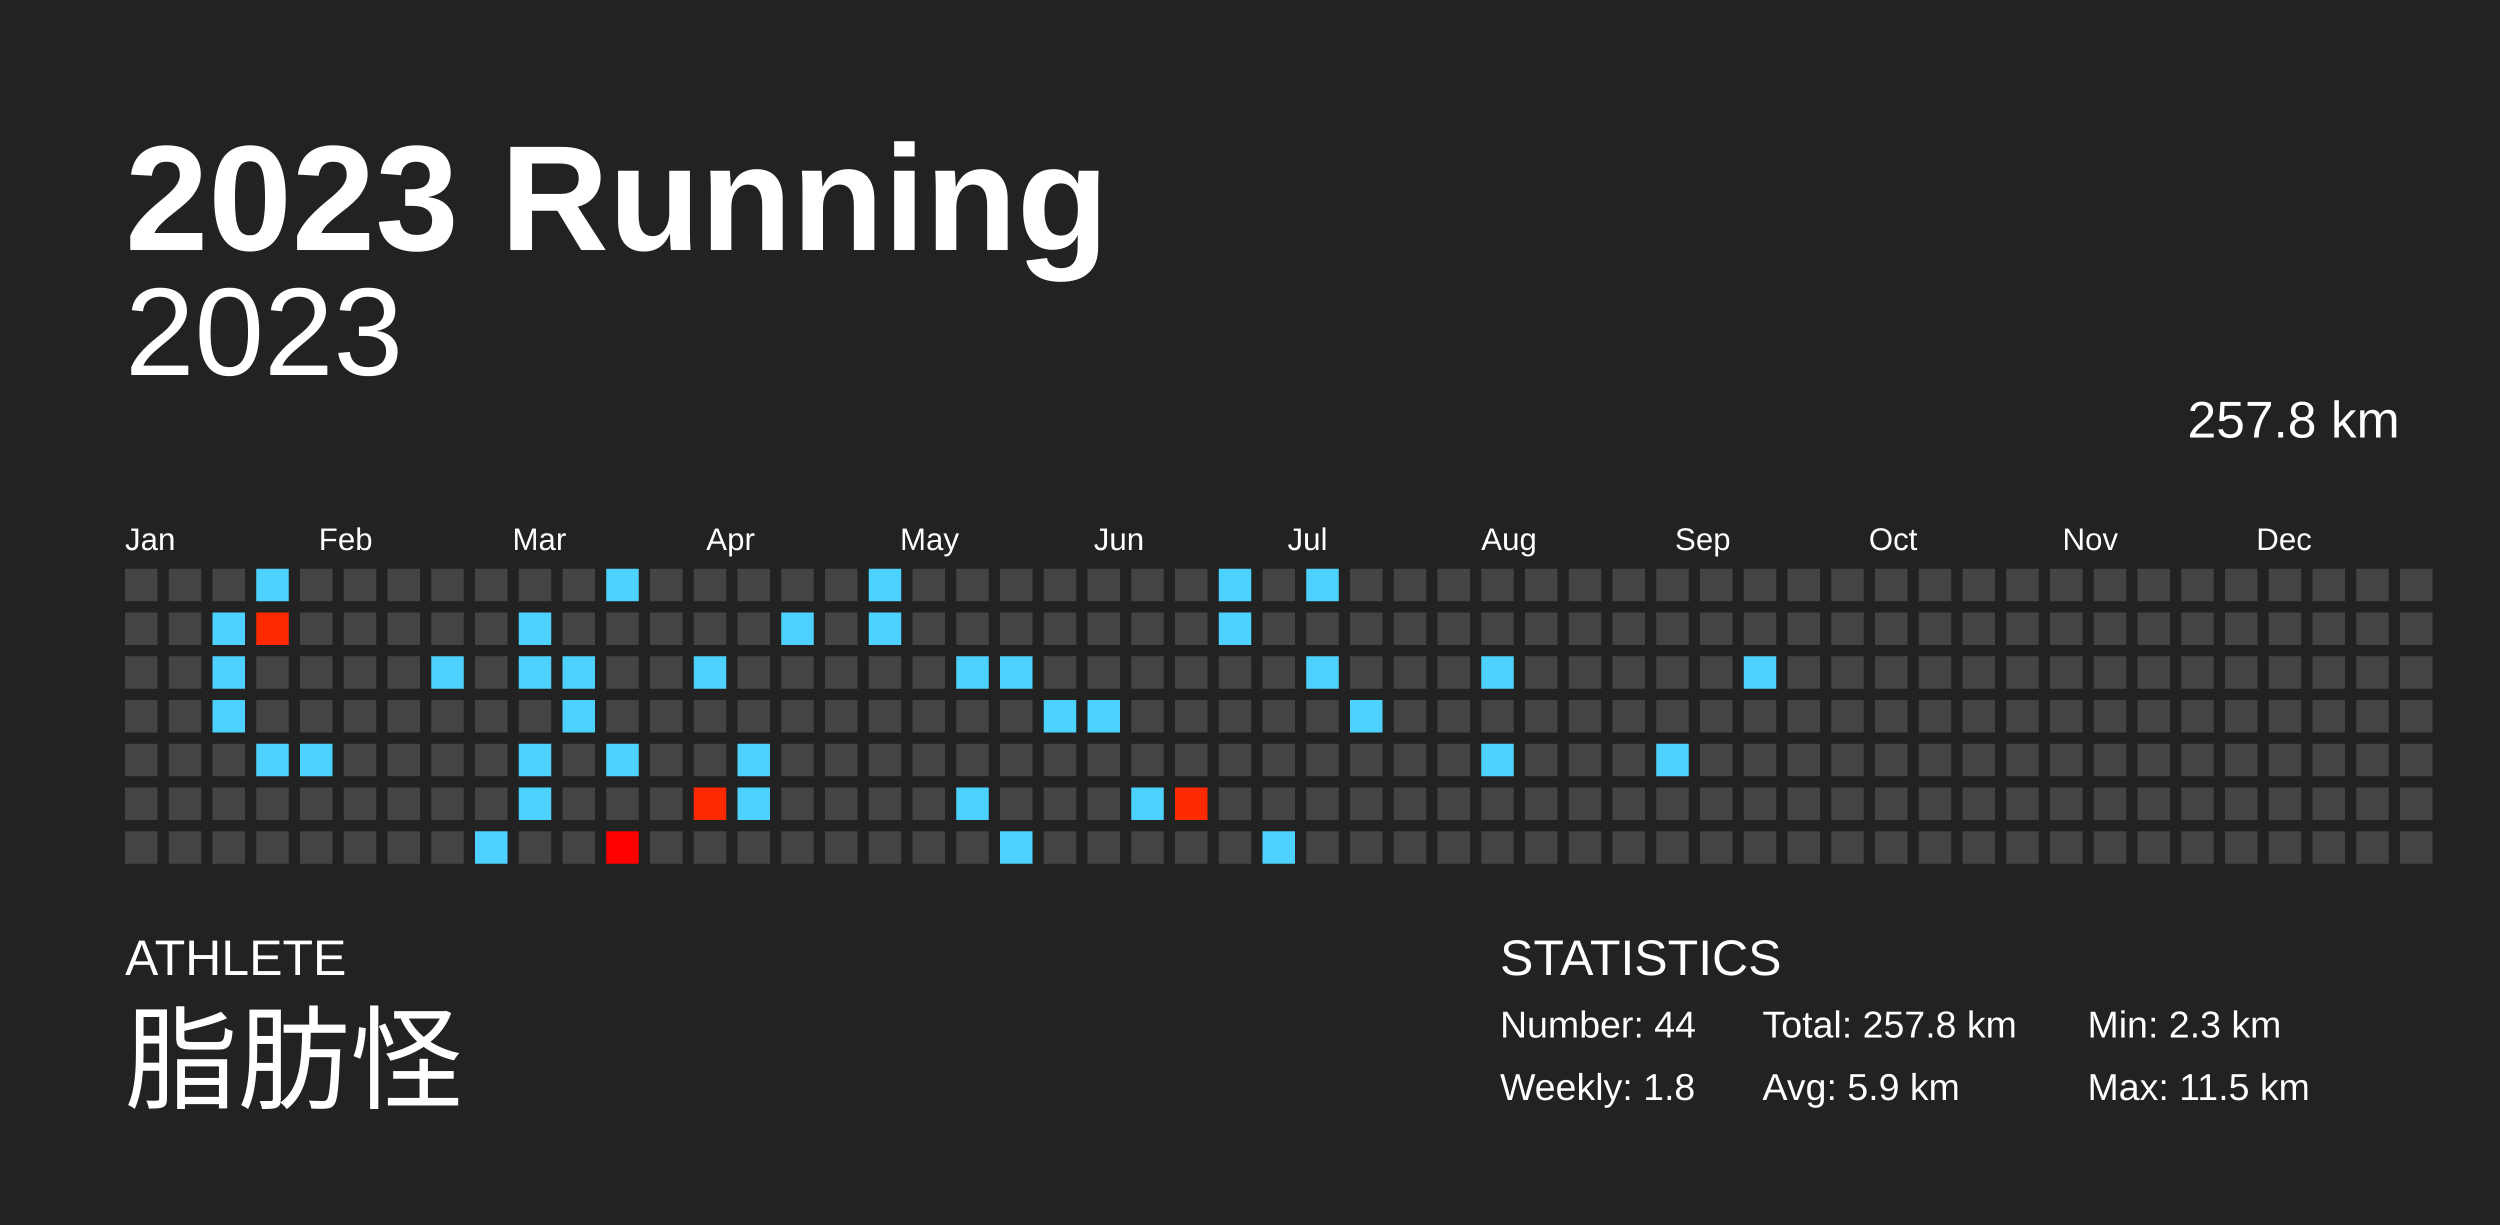
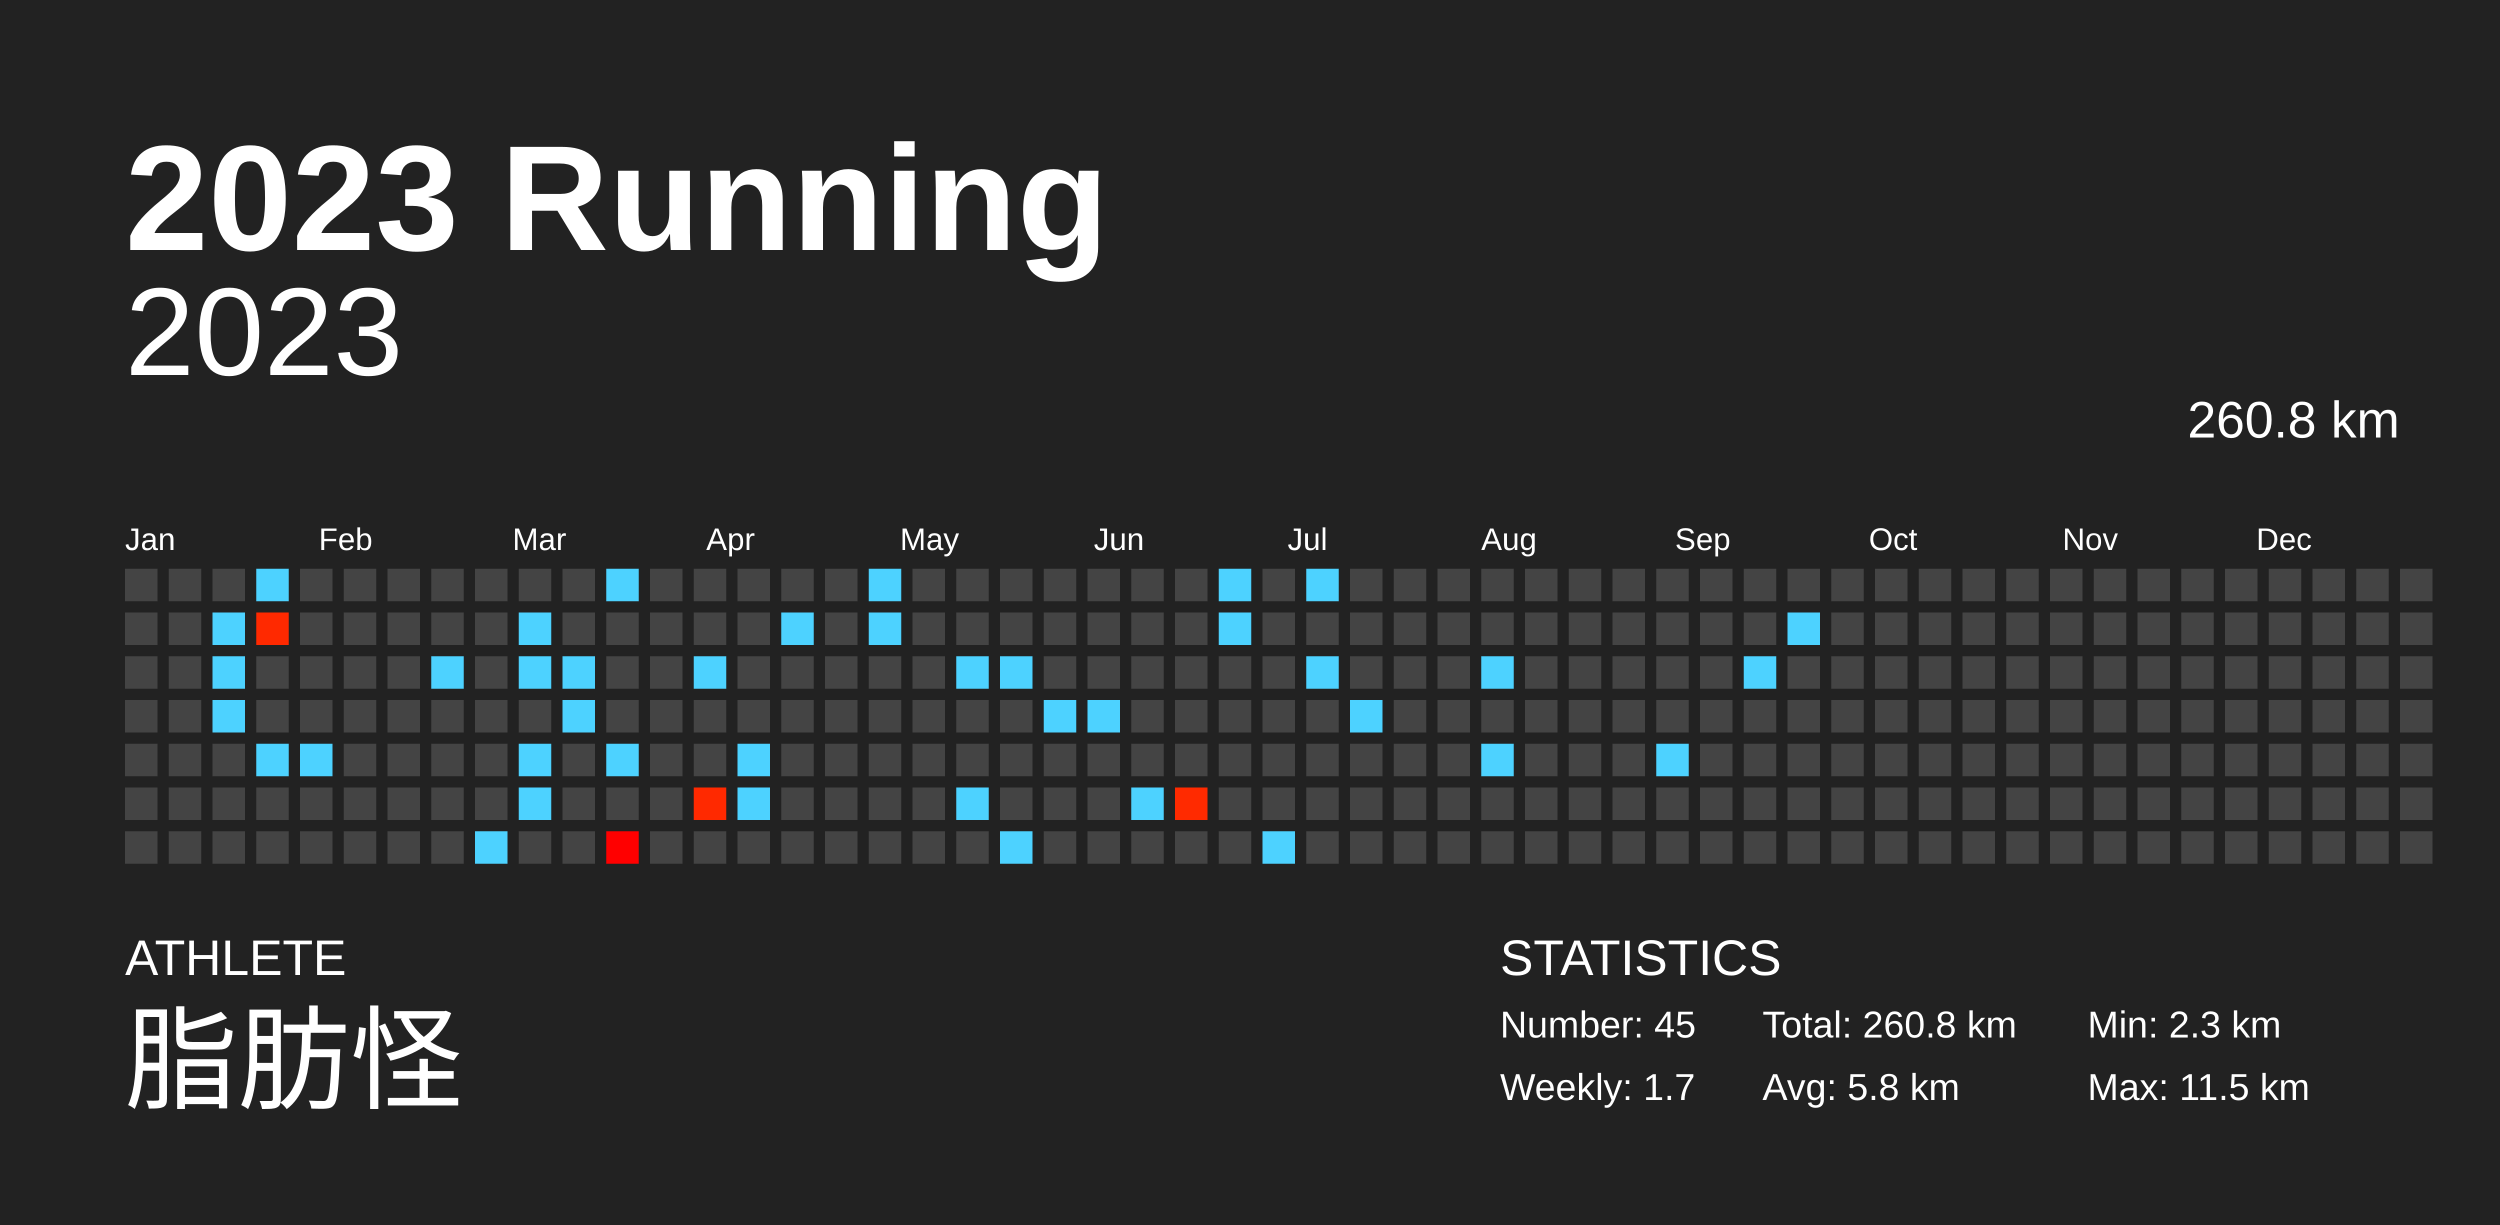
<svg xmlns="http://www.w3.org/2000/svg" baseProfile="full" height="98mm" version="1.1" viewBox="0,0,200,98" width="200mm">
  <defs />
  <rect fill="#222222" height="98" width="200" x="0" y="0" />
  <text fill="#FFFFFF" style="font-size:12px; font-family:Arial; font-weight:bold;" x="10" y="20">2023 Running</text>
  <text fill="#FFFFFF" style="font-size:4px; font-family:Arial" x="10" y="78">ATHLETE</text>
  <text fill="#FFFFFF" style="font-size:9px; font-family:Arial" x="10" y="88">脂肪怪</text>
  <text fill="#FFFFFF" style="font-size:4px; font-family:Arial" x="120" y="78">STATISTICS</text>
-   <text fill="#FFFFFF" style="font-size:3px; font-family:Arial" x="120" y="83">Number: 44</text>
-   <text fill="#FFFFFF" style="font-size:3px; font-family:Arial" x="120" y="88">Weekly: 1.8</text>
-   <text fill="#FFFFFF" style="font-size:3px; font-family:Arial" x="141" y="83">Total: 257.8 km</text>
-   <text fill="#FFFFFF" style="font-size:3px; font-family:Arial" x="141" y="88">Avg: 5.9 km</text>
+   <text fill="#FFFFFF" style="font-size:3px; font-family:Arial" x="120" y="83">Number: 45</text>
+   <text fill="#FFFFFF" style="font-size:3px; font-family:Arial" x="120" y="88">Weekly: 1.7</text>
+   <text fill="#FFFFFF" style="font-size:3px; font-family:Arial" x="141" y="83">Total: 260.8 km</text>
+   <text fill="#FFFFFF" style="font-size:3px; font-family:Arial" x="141" y="88">Avg: 5.8 km</text>
  <text fill="#FFFFFF" style="font-size:3px; font-family:Arial" x="167" y="83">Min: 2.3 km</text>
  <text fill="#FFFFFF" style="font-size:3px; font-family:Arial" x="167" y="88">Max: 11.5 km</text>
  <text alignment-baseline="hanging" fill="#FFFFFF" style="font-size:10.0px; font-family:Arial;" x="10" y="30">2023</text>
-   <text alignment-baseline="hanging" fill="#FFFFFF" style="font-size:4.125px; font-family:Arial;" x="175" y="35">257.8 km</text>
+   <text alignment-baseline="hanging" fill="#FFFFFF" style="font-size:4.125px; font-family:Arial;" x="175" y="35">260.8 km</text>
  <text fill="#FFFFFF" style="font-size:2.5px; font-family:Arial" x="10.0" y="44">Jan</text>
  <text fill="#FFFFFF" style="font-size:2.5px; font-family:Arial" x="25.5" y="44">Feb</text>
  <text fill="#FFFFFF" style="font-size:2.5px; font-family:Arial" x="41.0" y="44">Mar</text>
  <text fill="#FFFFFF" style="font-size:2.5px; font-family:Arial" x="56.5" y="44">Apr</text>
  <text fill="#FFFFFF" style="font-size:2.5px; font-family:Arial" x="72.0" y="44">May</text>
  <text fill="#FFFFFF" style="font-size:2.5px; font-family:Arial" x="87.5" y="44">Jun</text>
  <text fill="#FFFFFF" style="font-size:2.5px; font-family:Arial" x="103.0" y="44">Jul</text>
  <text fill="#FFFFFF" style="font-size:2.5px; font-family:Arial" x="118.5" y="44">Aug</text>
  <text fill="#FFFFFF" style="font-size:2.5px; font-family:Arial" x="134.0" y="44">Sep</text>
  <text fill="#FFFFFF" style="font-size:2.5px; font-family:Arial" x="149.5" y="44">Oct</text>
  <text fill="#FFFFFF" style="font-size:2.5px; font-family:Arial" x="165.0" y="44">Nov</text>
  <text fill="#FFFFFF" style="font-size:2.5px; font-family:Arial" x="180.5" y="44">Dec</text>
  <rect fill="#444444" height="2.6" width="2.6" x="10.0" y="45.5" />
  <rect fill="#444444" height="2.6" width="2.6" x="10.0" y="49.0" />
  <rect fill="#444444" height="2.6" width="2.6" x="10.0" y="52.5" />
  <rect fill="#444444" height="2.6" width="2.6" x="10.0" y="56.0" />
  <rect fill="#444444" height="2.6" width="2.6" x="10.0" y="59.5" />
  <rect fill="#444444" height="2.6" width="2.6" x="10.0" y="63.0" />
  <rect fill="#444444" height="2.6" width="2.6" x="10.0" y="66.5" />
  <rect fill="#444444" height="2.6" width="2.6" x="13.5" y="45.5" />
  <rect fill="#444444" height="2.6" width="2.6" x="13.5" y="49.0" />
  <rect fill="#444444" height="2.6" width="2.6" x="13.5" y="52.5" />
  <rect fill="#444444" height="2.6" width="2.6" x="13.5" y="56.0" />
  <rect fill="#444444" height="2.6" width="2.6" x="13.5" y="59.5" />
  <rect fill="#444444" height="2.6" width="2.6" x="13.5" y="63.0" />
  <rect fill="#444444" height="2.6" width="2.6" x="13.5" y="66.5" />
  <rect fill="#444444" height="2.6" width="2.6" x="17.0" y="45.5" />
  <rect fill="#4dd2ff" height="2.6" width="2.6" x="17.0" y="49.0" />
  <rect fill="#4dd2ff" height="2.6" width="2.6" x="17.0" y="52.5" />
  <rect fill="#4dd2ff" height="2.6" width="2.6" x="17.0" y="56.0" />
  <rect fill="#444444" height="2.6" width="2.6" x="17.0" y="59.5" />
  <rect fill="#444444" height="2.6" width="2.6" x="17.0" y="63.0" />
  <rect fill="#444444" height="2.6" width="2.6" x="17.0" y="66.5" />
  <rect fill="#4dd2ff" height="2.6" width="2.6" x="20.5" y="45.5" />
  <rect fill="#ff2900" height="2.6" width="2.6" x="20.5" y="49.0" />
  <rect fill="#444444" height="2.6" width="2.6" x="20.5" y="52.5" />
  <rect fill="#444444" height="2.6" width="2.6" x="20.5" y="56.0" />
  <rect fill="#4dd2ff" height="2.6" width="2.6" x="20.5" y="59.5" />
  <rect fill="#444444" height="2.6" width="2.6" x="20.5" y="63.0" />
  <rect fill="#444444" height="2.6" width="2.6" x="20.5" y="66.5" />
  <rect fill="#444444" height="2.6" width="2.6" x="24.0" y="45.5" />
  <rect fill="#444444" height="2.6" width="2.6" x="24.0" y="49.0" />
  <rect fill="#444444" height="2.6" width="2.6" x="24.0" y="52.5" />
  <rect fill="#444444" height="2.6" width="2.6" x="24.0" y="56.0" />
  <rect fill="#4dd2ff" height="2.6" width="2.6" x="24.0" y="59.5" />
  <rect fill="#444444" height="2.6" width="2.6" x="24.0" y="63.0" />
  <rect fill="#444444" height="2.6" width="2.6" x="24.0" y="66.5" />
  <rect fill="#444444" height="2.6" width="2.6" x="27.5" y="45.5" />
  <rect fill="#444444" height="2.6" width="2.6" x="27.5" y="49.0" />
  <rect fill="#444444" height="2.6" width="2.6" x="27.5" y="52.5" />
  <rect fill="#444444" height="2.6" width="2.6" x="27.5" y="56.0" />
  <rect fill="#444444" height="2.6" width="2.6" x="27.5" y="59.5" />
  <rect fill="#444444" height="2.6" width="2.6" x="27.5" y="63.0" />
  <rect fill="#444444" height="2.6" width="2.6" x="27.5" y="66.5" />
  <rect fill="#444444" height="2.6" width="2.6" x="31.0" y="45.5" />
  <rect fill="#444444" height="2.6" width="2.6" x="31.0" y="49.0" />
  <rect fill="#444444" height="2.6" width="2.6" x="31.0" y="52.5" />
  <rect fill="#444444" height="2.6" width="2.6" x="31.0" y="56.0" />
  <rect fill="#444444" height="2.6" width="2.6" x="31.0" y="59.5" />
  <rect fill="#444444" height="2.6" width="2.6" x="31.0" y="63.0" />
  <rect fill="#444444" height="2.6" width="2.6" x="31.0" y="66.5" />
  <rect fill="#444444" height="2.6" width="2.6" x="34.5" y="45.5" />
  <rect fill="#444444" height="2.6" width="2.6" x="34.5" y="49.0" />
  <rect fill="#4dd2ff" height="2.6" width="2.6" x="34.5" y="52.5" />
  <rect fill="#444444" height="2.6" width="2.6" x="34.5" y="56.0" />
  <rect fill="#444444" height="2.6" width="2.6" x="34.5" y="59.5" />
  <rect fill="#444444" height="2.6" width="2.6" x="34.5" y="63.0" />
  <rect fill="#444444" height="2.6" width="2.6" x="34.5" y="66.5" />
  <rect fill="#444444" height="2.6" width="2.6" x="38.0" y="45.5" />
  <rect fill="#444444" height="2.6" width="2.6" x="38.0" y="49.0" />
  <rect fill="#444444" height="2.6" width="2.6" x="38.0" y="52.5" />
  <rect fill="#444444" height="2.6" width="2.6" x="38.0" y="56.0" />
  <rect fill="#444444" height="2.6" width="2.6" x="38.0" y="59.5" />
  <rect fill="#444444" height="2.6" width="2.6" x="38.0" y="63.0" />
  <rect fill="#4dd2ff" height="2.6" width="2.6" x="38.0" y="66.5" />
  <rect fill="#444444" height="2.6" width="2.6" x="41.5" y="45.5" />
  <rect fill="#4dd2ff" height="2.6" width="2.6" x="41.5" y="49.0" />
  <rect fill="#4dd2ff" height="2.6" width="2.6" x="41.5" y="52.5" />
  <rect fill="#444444" height="2.6" width="2.6" x="41.5" y="56.0" />
  <rect fill="#4dd2ff" height="2.6" width="2.6" x="41.5" y="59.5" />
  <rect fill="#4dd2ff" height="2.6" width="2.6" x="41.5" y="63.0" />
  <rect fill="#444444" height="2.6" width="2.6" x="41.5" y="66.5" />
  <rect fill="#444444" height="2.6" width="2.6" x="45.0" y="45.5" />
  <rect fill="#444444" height="2.6" width="2.6" x="45.0" y="49.0" />
  <rect fill="#4dd2ff" height="2.6" width="2.6" x="45.0" y="52.5" />
  <rect fill="#4dd2ff" height="2.6" width="2.6" x="45.0" y="56.0" />
  <rect fill="#444444" height="2.6" width="2.6" x="45.0" y="59.5" />
  <rect fill="#444444" height="2.6" width="2.6" x="45.0" y="63.0" />
  <rect fill="#444444" height="2.6" width="2.6" x="45.0" y="66.5" />
  <rect fill="#4dd2ff" height="2.6" width="2.6" x="48.5" y="45.5" />
  <rect fill="#444444" height="2.6" width="2.6" x="48.5" y="49.0" />
  <rect fill="#444444" height="2.6" width="2.6" x="48.5" y="52.5" />
  <rect fill="#444444" height="2.6" width="2.6" x="48.5" y="56.0" />
  <rect fill="#4dd2ff" height="2.6" width="2.6" x="48.5" y="59.5" />
  <rect fill="#444444" height="2.6" width="2.6" x="48.5" y="63.0" />
  <rect fill="#ff0000" height="2.6" width="2.6" x="48.5" y="66.5" />
  <rect fill="#444444" height="2.6" width="2.6" x="52.0" y="45.5" />
  <rect fill="#444444" height="2.6" width="2.6" x="52.0" y="49.0" />
  <rect fill="#444444" height="2.6" width="2.6" x="52.0" y="52.5" />
  <rect fill="#444444" height="2.6" width="2.6" x="52.0" y="56.0" />
  <rect fill="#444444" height="2.6" width="2.6" x="52.0" y="59.5" />
  <rect fill="#444444" height="2.6" width="2.6" x="52.0" y="63.0" />
  <rect fill="#444444" height="2.6" width="2.6" x="52.0" y="66.5" />
  <rect fill="#444444" height="2.6" width="2.6" x="55.5" y="45.5" />
  <rect fill="#444444" height="2.6" width="2.6" x="55.5" y="49.0" />
  <rect fill="#4dd2ff" height="2.6" width="2.6" x="55.5" y="52.5" />
  <rect fill="#444444" height="2.6" width="2.6" x="55.5" y="56.0" />
  <rect fill="#444444" height="2.6" width="2.6" x="55.5" y="59.5" />
  <rect fill="#ff2900" height="2.6" width="2.6" x="55.5" y="63.0" />
  <rect fill="#444444" height="2.6" width="2.6" x="55.5" y="66.5" />
  <rect fill="#444444" height="2.6" width="2.6" x="59.0" y="45.5" />
  <rect fill="#444444" height="2.6" width="2.6" x="59.0" y="49.0" />
  <rect fill="#444444" height="2.6" width="2.6" x="59.0" y="52.5" />
  <rect fill="#444444" height="2.6" width="2.6" x="59.0" y="56.0" />
  <rect fill="#4dd2ff" height="2.6" width="2.6" x="59.0" y="59.5" />
  <rect fill="#4dd2ff" height="2.6" width="2.6" x="59.0" y="63.0" />
  <rect fill="#444444" height="2.6" width="2.6" x="59.0" y="66.5" />
  <rect fill="#444444" height="2.6" width="2.6" x="62.5" y="45.5" />
  <rect fill="#4dd2ff" height="2.6" width="2.6" x="62.5" y="49.0" />
  <rect fill="#444444" height="2.6" width="2.6" x="62.5" y="52.5" />
  <rect fill="#444444" height="2.6" width="2.6" x="62.5" y="56.0" />
  <rect fill="#444444" height="2.6" width="2.6" x="62.5" y="59.5" />
  <rect fill="#444444" height="2.6" width="2.6" x="62.5" y="63.0" />
  <rect fill="#444444" height="2.6" width="2.6" x="62.5" y="66.5" />
  <rect fill="#444444" height="2.6" width="2.6" x="66.0" y="45.5" />
  <rect fill="#444444" height="2.6" width="2.6" x="66.0" y="49.0" />
  <rect fill="#444444" height="2.6" width="2.6" x="66.0" y="52.5" />
  <rect fill="#444444" height="2.6" width="2.6" x="66.0" y="56.0" />
  <rect fill="#444444" height="2.6" width="2.6" x="66.0" y="59.5" />
  <rect fill="#444444" height="2.6" width="2.6" x="66.0" y="63.0" />
  <rect fill="#444444" height="2.6" width="2.6" x="66.0" y="66.5" />
  <rect fill="#4dd2ff" height="2.6" width="2.6" x="69.5" y="45.5" />
  <rect fill="#4dd2ff" height="2.6" width="2.6" x="69.5" y="49.0" />
  <rect fill="#444444" height="2.6" width="2.6" x="69.5" y="52.5" />
  <rect fill="#444444" height="2.6" width="2.6" x="69.5" y="56.0" />
  <rect fill="#444444" height="2.6" width="2.6" x="69.5" y="59.5" />
  <rect fill="#444444" height="2.6" width="2.6" x="69.5" y="63.0" />
  <rect fill="#444444" height="2.6" width="2.6" x="69.5" y="66.5" />
  <rect fill="#444444" height="2.6" width="2.6" x="73.0" y="45.5" />
  <rect fill="#444444" height="2.6" width="2.6" x="73.0" y="49.0" />
  <rect fill="#444444" height="2.6" width="2.6" x="73.0" y="52.5" />
  <rect fill="#444444" height="2.6" width="2.6" x="73.0" y="56.0" />
  <rect fill="#444444" height="2.6" width="2.6" x="73.0" y="59.5" />
  <rect fill="#444444" height="2.6" width="2.6" x="73.0" y="63.0" />
  <rect fill="#444444" height="2.6" width="2.6" x="73.0" y="66.5" />
  <rect fill="#444444" height="2.6" width="2.6" x="76.5" y="45.5" />
  <rect fill="#444444" height="2.6" width="2.6" x="76.5" y="49.0" />
  <rect fill="#4dd2ff" height="2.6" width="2.6" x="76.5" y="52.5" />
  <rect fill="#444444" height="2.6" width="2.6" x="76.5" y="56.0" />
  <rect fill="#444444" height="2.6" width="2.6" x="76.5" y="59.5" />
  <rect fill="#4dd2ff" height="2.6" width="2.6" x="76.5" y="63.0" />
  <rect fill="#444444" height="2.6" width="2.6" x="76.5" y="66.5" />
  <rect fill="#444444" height="2.6" width="2.6" x="80.0" y="45.5" />
  <rect fill="#444444" height="2.6" width="2.6" x="80.0" y="49.0" />
  <rect fill="#4dd2ff" height="2.6" width="2.6" x="80.0" y="52.5" />
  <rect fill="#444444" height="2.6" width="2.6" x="80.0" y="56.0" />
  <rect fill="#444444" height="2.6" width="2.6" x="80.0" y="59.5" />
  <rect fill="#444444" height="2.6" width="2.6" x="80.0" y="63.0" />
  <rect fill="#4dd2ff" height="2.6" width="2.6" x="80.0" y="66.5" />
  <rect fill="#444444" height="2.6" width="2.6" x="83.5" y="45.5" />
  <rect fill="#444444" height="2.6" width="2.6" x="83.5" y="49.0" />
  <rect fill="#444444" height="2.6" width="2.6" x="83.5" y="52.5" />
  <rect fill="#4dd2ff" height="2.6" width="2.6" x="83.5" y="56.0" />
  <rect fill="#444444" height="2.6" width="2.6" x="83.5" y="59.5" />
  <rect fill="#444444" height="2.6" width="2.6" x="83.5" y="63.0" />
  <rect fill="#444444" height="2.6" width="2.6" x="83.5" y="66.5" />
  <rect fill="#444444" height="2.6" width="2.6" x="87.0" y="45.5" />
  <rect fill="#444444" height="2.6" width="2.6" x="87.0" y="49.0" />
  <rect fill="#444444" height="2.6" width="2.6" x="87.0" y="52.5" />
  <rect fill="#4dd2ff" height="2.6" width="2.6" x="87.0" y="56.0" />
  <rect fill="#444444" height="2.6" width="2.6" x="87.0" y="59.5" />
  <rect fill="#444444" height="2.6" width="2.6" x="87.0" y="63.0" />
  <rect fill="#444444" height="2.6" width="2.6" x="87.0" y="66.5" />
  <rect fill="#444444" height="2.6" width="2.6" x="90.5" y="45.5" />
  <rect fill="#444444" height="2.6" width="2.6" x="90.5" y="49.0" />
  <rect fill="#444444" height="2.6" width="2.6" x="90.5" y="52.5" />
  <rect fill="#444444" height="2.6" width="2.6" x="90.5" y="56.0" />
  <rect fill="#444444" height="2.6" width="2.6" x="90.5" y="59.5" />
  <rect fill="#4dd2ff" height="2.6" width="2.6" x="90.5" y="63.0" />
  <rect fill="#444444" height="2.6" width="2.6" x="90.5" y="66.5" />
  <rect fill="#444444" height="2.6" width="2.6" x="94.0" y="45.5" />
  <rect fill="#444444" height="2.6" width="2.6" x="94.0" y="49.0" />
  <rect fill="#444444" height="2.6" width="2.6" x="94.0" y="52.5" />
  <rect fill="#444444" height="2.6" width="2.6" x="94.0" y="56.0" />
  <rect fill="#444444" height="2.6" width="2.6" x="94.0" y="59.5" />
  <rect fill="#ff2a00" height="2.6" width="2.6" x="94.0" y="63.0" />
  <rect fill="#444444" height="2.6" width="2.6" x="94.0" y="66.5" />
  <rect fill="#4dd2ff" height="2.6" width="2.6" x="97.5" y="45.5" />
  <rect fill="#4dd2ff" height="2.6" width="2.6" x="97.5" y="49.0" />
  <rect fill="#444444" height="2.6" width="2.6" x="97.5" y="52.5" />
  <rect fill="#444444" height="2.6" width="2.6" x="97.5" y="56.0" />
  <rect fill="#444444" height="2.6" width="2.6" x="97.5" y="59.5" />
  <rect fill="#444444" height="2.6" width="2.6" x="97.5" y="63.0" />
  <rect fill="#444444" height="2.6" width="2.6" x="97.5" y="66.5" />
  <rect fill="#444444" height="2.6" width="2.6" x="101.0" y="45.5" />
  <rect fill="#444444" height="2.6" width="2.6" x="101.0" y="49.0" />
  <rect fill="#444444" height="2.6" width="2.6" x="101.0" y="52.5" />
  <rect fill="#444444" height="2.6" width="2.6" x="101.0" y="56.0" />
  <rect fill="#444444" height="2.6" width="2.6" x="101.0" y="59.5" />
  <rect fill="#444444" height="2.6" width="2.6" x="101.0" y="63.0" />
  <rect fill="#4dd2ff" height="2.6" width="2.6" x="101.0" y="66.5" />
  <rect fill="#4dd2ff" height="2.6" width="2.6" x="104.5" y="45.5" />
  <rect fill="#444444" height="2.6" width="2.6" x="104.5" y="49.0" />
  <rect fill="#4dd2ff" height="2.6" width="2.6" x="104.5" y="52.5" />
  <rect fill="#444444" height="2.6" width="2.6" x="104.5" y="56.0" />
  <rect fill="#444444" height="2.6" width="2.6" x="104.5" y="59.5" />
  <rect fill="#444444" height="2.6" width="2.6" x="104.5" y="63.0" />
  <rect fill="#444444" height="2.6" width="2.6" x="104.5" y="66.5" />
  <rect fill="#444444" height="2.6" width="2.6" x="108.0" y="45.5" />
  <rect fill="#444444" height="2.6" width="2.6" x="108.0" y="49.0" />
  <rect fill="#444444" height="2.6" width="2.6" x="108.0" y="52.5" />
  <rect fill="#4dd2ff" height="2.6" width="2.6" x="108.0" y="56.0" />
  <rect fill="#444444" height="2.6" width="2.6" x="108.0" y="59.5" />
  <rect fill="#444444" height="2.6" width="2.6" x="108.0" y="63.0" />
  <rect fill="#444444" height="2.6" width="2.6" x="108.0" y="66.5" />
  <rect fill="#444444" height="2.6" width="2.6" x="111.5" y="45.5" />
  <rect fill="#444444" height="2.6" width="2.6" x="111.5" y="49.0" />
  <rect fill="#444444" height="2.6" width="2.6" x="111.5" y="52.5" />
  <rect fill="#444444" height="2.6" width="2.6" x="111.5" y="56.0" />
  <rect fill="#444444" height="2.6" width="2.6" x="111.5" y="59.5" />
  <rect fill="#444444" height="2.6" width="2.6" x="111.5" y="63.0" />
  <rect fill="#444444" height="2.6" width="2.6" x="111.5" y="66.5" />
  <rect fill="#444444" height="2.6" width="2.6" x="115.0" y="45.5" />
  <rect fill="#444444" height="2.6" width="2.6" x="115.0" y="49.0" />
  <rect fill="#444444" height="2.6" width="2.6" x="115.0" y="52.5" />
  <rect fill="#444444" height="2.6" width="2.6" x="115.0" y="56.0" />
  <rect fill="#444444" height="2.6" width="2.6" x="115.0" y="59.5" />
  <rect fill="#444444" height="2.6" width="2.6" x="115.0" y="63.0" />
  <rect fill="#444444" height="2.6" width="2.6" x="115.0" y="66.5" />
  <rect fill="#444444" height="2.6" width="2.6" x="118.5" y="45.5" />
  <rect fill="#444444" height="2.6" width="2.6" x="118.5" y="49.0" />
  <rect fill="#4dd2ff" height="2.6" width="2.6" x="118.5" y="52.5" />
  <rect fill="#444444" height="2.6" width="2.6" x="118.5" y="56.0" />
  <rect fill="#4dd2ff" height="2.6" width="2.6" x="118.5" y="59.5" />
  <rect fill="#444444" height="2.6" width="2.6" x="118.5" y="63.0" />
  <rect fill="#444444" height="2.6" width="2.6" x="118.5" y="66.5" />
  <rect fill="#444444" height="2.6" width="2.6" x="122.0" y="45.5" />
  <rect fill="#444444" height="2.6" width="2.6" x="122.0" y="49.0" />
  <rect fill="#444444" height="2.6" width="2.6" x="122.0" y="52.5" />
  <rect fill="#444444" height="2.6" width="2.6" x="122.0" y="56.0" />
  <rect fill="#444444" height="2.6" width="2.6" x="122.0" y="59.5" />
  <rect fill="#444444" height="2.6" width="2.6" x="122.0" y="63.0" />
  <rect fill="#444444" height="2.6" width="2.6" x="122.0" y="66.5" />
  <rect fill="#444444" height="2.6" width="2.6" x="125.5" y="45.5" />
  <rect fill="#444444" height="2.6" width="2.6" x="125.5" y="49.0" />
  <rect fill="#444444" height="2.6" width="2.6" x="125.5" y="52.5" />
  <rect fill="#444444" height="2.6" width="2.6" x="125.5" y="56.0" />
  <rect fill="#444444" height="2.6" width="2.6" x="125.5" y="59.5" />
  <rect fill="#444444" height="2.6" width="2.6" x="125.5" y="63.0" />
  <rect fill="#444444" height="2.6" width="2.6" x="125.5" y="66.5" />
  <rect fill="#444444" height="2.6" width="2.6" x="129.0" y="45.5" />
  <rect fill="#444444" height="2.6" width="2.6" x="129.0" y="49.0" />
  <rect fill="#444444" height="2.6" width="2.6" x="129.0" y="52.5" />
  <rect fill="#444444" height="2.6" width="2.6" x="129.0" y="56.0" />
  <rect fill="#444444" height="2.6" width="2.6" x="129.0" y="59.5" />
  <rect fill="#444444" height="2.6" width="2.6" x="129.0" y="63.0" />
  <rect fill="#444444" height="2.6" width="2.6" x="129.0" y="66.5" />
  <rect fill="#444444" height="2.6" width="2.6" x="132.5" y="45.5" />
  <rect fill="#444444" height="2.6" width="2.6" x="132.5" y="49.0" />
  <rect fill="#444444" height="2.6" width="2.6" x="132.5" y="52.5" />
  <rect fill="#444444" height="2.6" width="2.6" x="132.5" y="56.0" />
  <rect fill="#4dd2ff" height="2.6" width="2.6" x="132.5" y="59.5" />
  <rect fill="#444444" height="2.6" width="2.6" x="132.5" y="63.0" />
  <rect fill="#444444" height="2.6" width="2.6" x="132.5" y="66.5" />
  <rect fill="#444444" height="2.6" width="2.6" x="136.0" y="45.5" />
  <rect fill="#444444" height="2.6" width="2.6" x="136.0" y="49.0" />
  <rect fill="#444444" height="2.6" width="2.6" x="136.0" y="52.5" />
  <rect fill="#444444" height="2.6" width="2.6" x="136.0" y="56.0" />
  <rect fill="#444444" height="2.6" width="2.6" x="136.0" y="59.5" />
  <rect fill="#444444" height="2.6" width="2.6" x="136.0" y="63.0" />
  <rect fill="#444444" height="2.6" width="2.6" x="136.0" y="66.5" />
  <rect fill="#444444" height="2.6" width="2.6" x="139.5" y="45.5" />
  <rect fill="#444444" height="2.6" width="2.6" x="139.5" y="49.0" />
  <rect fill="#4dd2ff" height="2.6" width="2.6" x="139.5" y="52.5" />
  <rect fill="#444444" height="2.6" width="2.6" x="139.5" y="56.0" />
  <rect fill="#444444" height="2.6" width="2.6" x="139.5" y="59.5" />
  <rect fill="#444444" height="2.6" width="2.6" x="139.5" y="63.0" />
  <rect fill="#444444" height="2.6" width="2.6" x="139.5" y="66.5" />
  <rect fill="#444444" height="2.6" width="2.6" x="143.0" y="45.5" />
-   <rect fill="#444444" height="2.6" width="2.6" x="143.0" y="49.0" />
+   <rect fill="#4dd2ff" height="2.6" width="2.6" x="143.0" y="49.0" />
  <rect fill="#444444" height="2.6" width="2.6" x="143.0" y="52.5" />
  <rect fill="#444444" height="2.6" width="2.6" x="143.0" y="56.0" />
  <rect fill="#444444" height="2.6" width="2.6" x="143.0" y="59.5" />
  <rect fill="#444444" height="2.6" width="2.6" x="143.0" y="63.0" />
  <rect fill="#444444" height="2.6" width="2.6" x="143.0" y="66.5" />
  <rect fill="#444444" height="2.6" width="2.6" x="146.5" y="45.5" />
  <rect fill="#444444" height="2.6" width="2.6" x="146.5" y="49.0" />
  <rect fill="#444444" height="2.6" width="2.6" x="146.5" y="52.5" />
  <rect fill="#444444" height="2.6" width="2.6" x="146.5" y="56.0" />
  <rect fill="#444444" height="2.6" width="2.6" x="146.5" y="59.5" />
  <rect fill="#444444" height="2.6" width="2.6" x="146.5" y="63.0" />
  <rect fill="#444444" height="2.6" width="2.6" x="146.5" y="66.5" />
  <rect fill="#444444" height="2.6" width="2.6" x="150.0" y="45.5" />
  <rect fill="#444444" height="2.6" width="2.6" x="150.0" y="49.0" />
  <rect fill="#444444" height="2.6" width="2.6" x="150.0" y="52.5" />
  <rect fill="#444444" height="2.6" width="2.6" x="150.0" y="56.0" />
  <rect fill="#444444" height="2.6" width="2.6" x="150.0" y="59.5" />
  <rect fill="#444444" height="2.6" width="2.6" x="150.0" y="63.0" />
  <rect fill="#444444" height="2.6" width="2.6" x="150.0" y="66.5" />
  <rect fill="#444444" height="2.6" width="2.6" x="153.5" y="45.5" />
  <rect fill="#444444" height="2.6" width="2.6" x="153.5" y="49.0" />
  <rect fill="#444444" height="2.6" width="2.6" x="153.5" y="52.5" />
  <rect fill="#444444" height="2.6" width="2.6" x="153.5" y="56.0" />
  <rect fill="#444444" height="2.6" width="2.6" x="153.5" y="59.5" />
  <rect fill="#444444" height="2.6" width="2.6" x="153.5" y="63.0" />
  <rect fill="#444444" height="2.6" width="2.6" x="153.5" y="66.5" />
  <rect fill="#444444" height="2.6" width="2.6" x="157.0" y="45.5" />
  <rect fill="#444444" height="2.6" width="2.6" x="157.0" y="49.0" />
  <rect fill="#444444" height="2.6" width="2.6" x="157.0" y="52.5" />
  <rect fill="#444444" height="2.6" width="2.6" x="157.0" y="56.0" />
  <rect fill="#444444" height="2.6" width="2.6" x="157.0" y="59.5" />
  <rect fill="#444444" height="2.6" width="2.6" x="157.0" y="63.0" />
  <rect fill="#444444" height="2.6" width="2.6" x="157.0" y="66.5" />
  <rect fill="#444444" height="2.6" width="2.6" x="160.5" y="45.5" />
  <rect fill="#444444" height="2.6" width="2.6" x="160.5" y="49.0" />
  <rect fill="#444444" height="2.6" width="2.6" x="160.5" y="52.5" />
  <rect fill="#444444" height="2.6" width="2.6" x="160.5" y="56.0" />
  <rect fill="#444444" height="2.6" width="2.6" x="160.5" y="59.5" />
  <rect fill="#444444" height="2.6" width="2.6" x="160.5" y="63.0" />
  <rect fill="#444444" height="2.6" width="2.6" x="160.5" y="66.5" />
  <rect fill="#444444" height="2.6" width="2.6" x="164.0" y="45.5" />
  <rect fill="#444444" height="2.6" width="2.6" x="164.0" y="49.0" />
  <rect fill="#444444" height="2.6" width="2.6" x="164.0" y="52.5" />
  <rect fill="#444444" height="2.6" width="2.6" x="164.0" y="56.0" />
  <rect fill="#444444" height="2.6" width="2.6" x="164.0" y="59.5" />
  <rect fill="#444444" height="2.6" width="2.6" x="164.0" y="63.0" />
  <rect fill="#444444" height="2.6" width="2.6" x="164.0" y="66.5" />
  <rect fill="#444444" height="2.6" width="2.6" x="167.5" y="45.5" />
  <rect fill="#444444" height="2.6" width="2.6" x="167.5" y="49.0" />
  <rect fill="#444444" height="2.6" width="2.6" x="167.5" y="52.5" />
  <rect fill="#444444" height="2.6" width="2.6" x="167.5" y="56.0" />
  <rect fill="#444444" height="2.6" width="2.6" x="167.5" y="59.5" />
  <rect fill="#444444" height="2.6" width="2.6" x="167.5" y="63.0" />
  <rect fill="#444444" height="2.6" width="2.6" x="167.5" y="66.5" />
  <rect fill="#444444" height="2.6" width="2.6" x="171.0" y="45.5" />
  <rect fill="#444444" height="2.6" width="2.6" x="171.0" y="49.0" />
  <rect fill="#444444" height="2.6" width="2.6" x="171.0" y="52.5" />
  <rect fill="#444444" height="2.6" width="2.6" x="171.0" y="56.0" />
  <rect fill="#444444" height="2.6" width="2.6" x="171.0" y="59.5" />
  <rect fill="#444444" height="2.6" width="2.6" x="171.0" y="63.0" />
  <rect fill="#444444" height="2.6" width="2.6" x="171.0" y="66.5" />
  <rect fill="#444444" height="2.6" width="2.6" x="174.5" y="45.5" />
  <rect fill="#444444" height="2.6" width="2.6" x="174.5" y="49.0" />
  <rect fill="#444444" height="2.6" width="2.6" x="174.5" y="52.5" />
  <rect fill="#444444" height="2.6" width="2.6" x="174.5" y="56.0" />
  <rect fill="#444444" height="2.6" width="2.6" x="174.5" y="59.5" />
  <rect fill="#444444" height="2.6" width="2.6" x="174.5" y="63.0" />
  <rect fill="#444444" height="2.6" width="2.6" x="174.5" y="66.5" />
  <rect fill="#444444" height="2.6" width="2.6" x="178.0" y="45.5" />
  <rect fill="#444444" height="2.6" width="2.6" x="178.0" y="49.0" />
  <rect fill="#444444" height="2.6" width="2.6" x="178.0" y="52.5" />
  <rect fill="#444444" height="2.6" width="2.6" x="178.0" y="56.0" />
  <rect fill="#444444" height="2.6" width="2.6" x="178.0" y="59.5" />
  <rect fill="#444444" height="2.6" width="2.6" x="178.0" y="63.0" />
  <rect fill="#444444" height="2.6" width="2.6" x="178.0" y="66.5" />
  <rect fill="#444444" height="2.6" width="2.6" x="181.5" y="45.5" />
  <rect fill="#444444" height="2.6" width="2.6" x="181.5" y="49.0" />
  <rect fill="#444444" height="2.6" width="2.6" x="181.5" y="52.5" />
  <rect fill="#444444" height="2.6" width="2.6" x="181.5" y="56.0" />
  <rect fill="#444444" height="2.6" width="2.6" x="181.5" y="59.5" />
  <rect fill="#444444" height="2.6" width="2.6" x="181.5" y="63.0" />
  <rect fill="#444444" height="2.6" width="2.6" x="181.5" y="66.5" />
  <rect fill="#444444" height="2.6" width="2.6" x="185.0" y="45.5" />
  <rect fill="#444444" height="2.6" width="2.6" x="185.0" y="49.0" />
  <rect fill="#444444" height="2.6" width="2.6" x="185.0" y="52.5" />
  <rect fill="#444444" height="2.6" width="2.6" x="185.0" y="56.0" />
  <rect fill="#444444" height="2.6" width="2.6" x="185.0" y="59.5" />
  <rect fill="#444444" height="2.6" width="2.6" x="185.0" y="63.0" />
  <rect fill="#444444" height="2.6" width="2.6" x="185.0" y="66.5" />
  <rect fill="#444444" height="2.6" width="2.6" x="188.5" y="45.5" />
  <rect fill="#444444" height="2.6" width="2.6" x="188.5" y="49.0" />
  <rect fill="#444444" height="2.6" width="2.6" x="188.5" y="52.5" />
  <rect fill="#444444" height="2.6" width="2.6" x="188.5" y="56.0" />
  <rect fill="#444444" height="2.6" width="2.6" x="188.5" y="59.5" />
  <rect fill="#444444" height="2.6" width="2.6" x="188.5" y="63.0" />
  <rect fill="#444444" height="2.6" width="2.6" x="188.5" y="66.5" />
  <rect fill="#444444" height="2.6" width="2.6" x="192.0" y="45.5" />
  <rect fill="#444444" height="2.6" width="2.6" x="192.0" y="49.0" />
  <rect fill="#444444" height="2.6" width="2.6" x="192.0" y="52.5" />
  <rect fill="#444444" height="2.6" width="2.6" x="192.0" y="56.0" />
  <rect fill="#444444" height="2.6" width="2.6" x="192.0" y="59.5" />
  <rect fill="#444444" height="2.6" width="2.6" x="192.0" y="63.0" />
  <rect fill="#444444" height="2.6" width="2.6" x="192.0" y="66.5" />
</svg>
